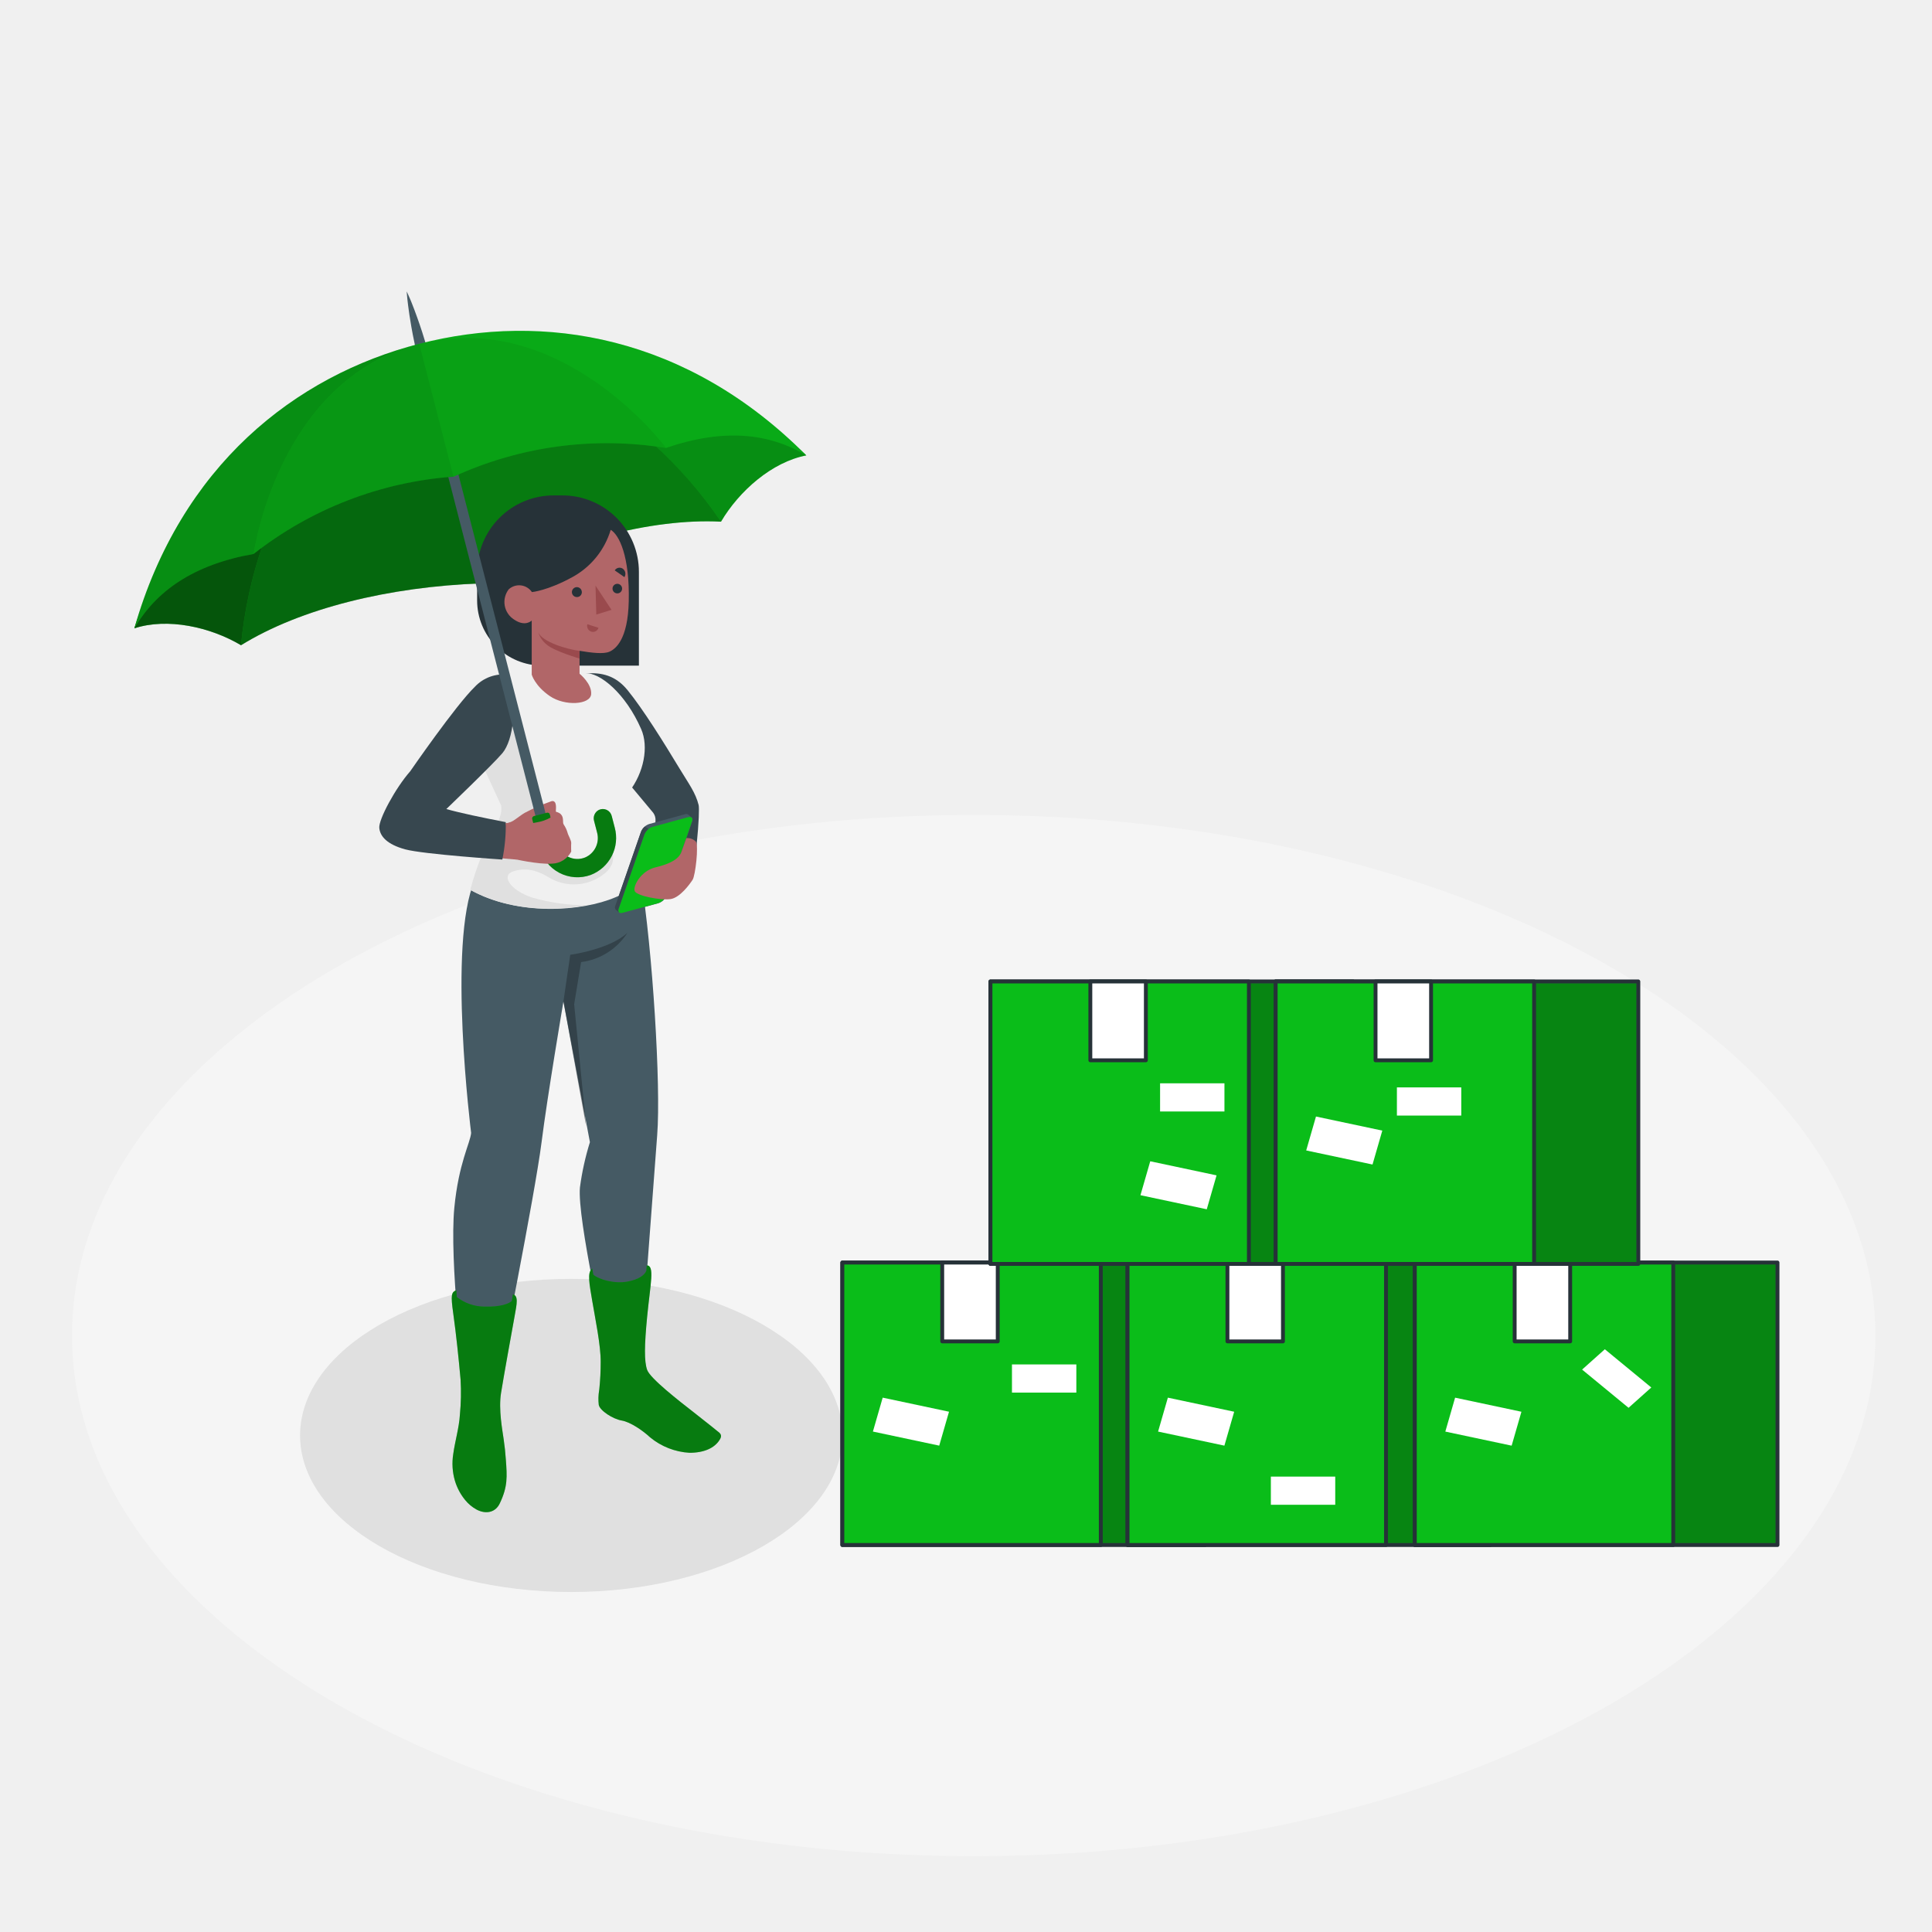
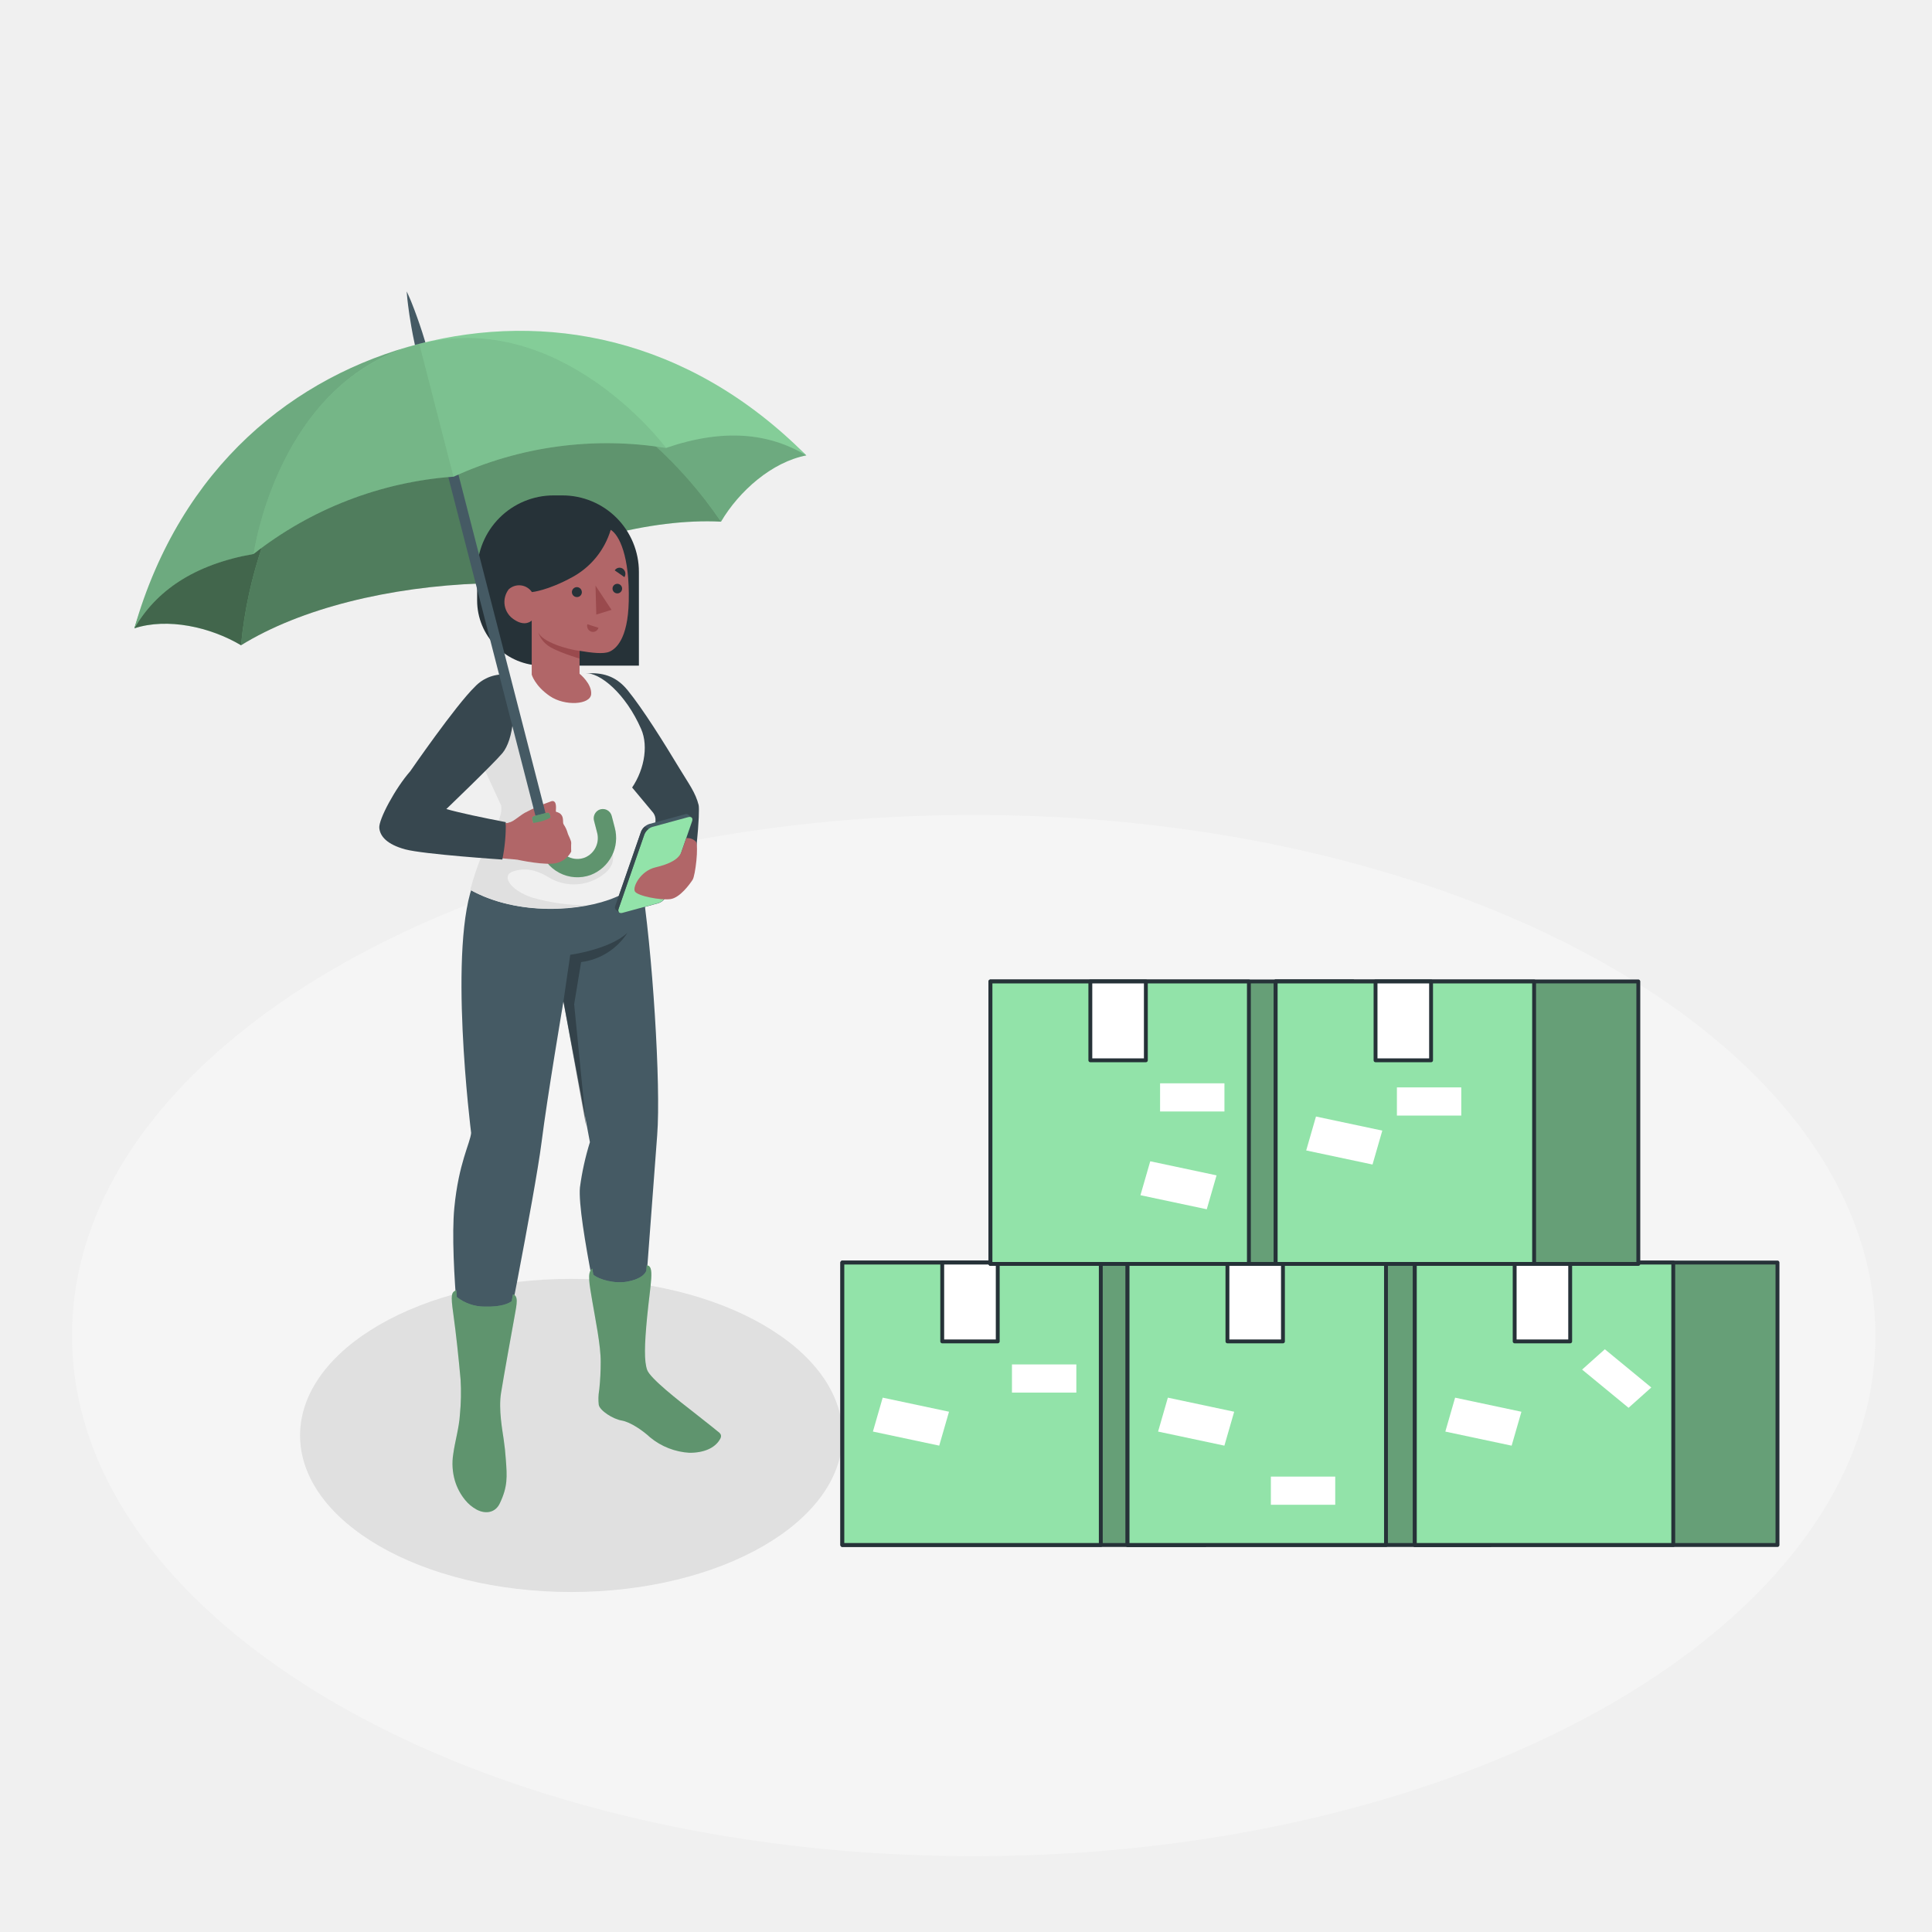
<svg xmlns="http://www.w3.org/2000/svg" width="500" height="500" viewBox="0 0 500 500" fill="none">
  <path d="M252 480.37C380.881 480.37 485.36 420.049 485.36 345.64C485.36 271.231 380.881 210.91 252 210.91C123.118 210.91 18.64 271.231 18.64 345.64C18.64 420.049 123.118 480.37 252 480.37Z" fill="#F5F5F5" />
  <path d="M147.85 412.01C186.615 412.01 218.04 393.869 218.04 371.49C218.04 349.112 186.615 330.97 147.85 330.97C109.085 330.97 77.66 349.112 77.66 371.49C77.66 393.869 109.085 412.01 147.85 412.01Z" fill="#E0E0E0" />
  <path d="M122.88 227.74C115.72 244.04 121.93 293.2 121.93 293.2C121.7 295.82 118.7 300.99 117.58 312.56C116.26 326.22 120.02 356.89 120.02 356.89C120.02 356.89 123.63 359.58 128.87 357.07C128.87 357.07 138.43 309.24 140.15 295.66C141.64 283.8 145.82 259.17 145.82 259.17L152.67 295.59C151.48 299.41 150.617 303.324 150.09 307.29C149.31 315.29 157.09 349.48 157.09 349.48C157.09 349.48 160.74 351.4 165.91 349.3C165.91 349.3 169.36 303.41 170.08 293.78C171.08 280.89 168.85 245.62 165.9 227.54L122.88 227.74Z" fill="#455A64" />
  <path opacity="0.6" d="M145.819 259.17L147.579 247.1C147.579 247.1 157.769 245.74 162.389 241.39C161.068 243.459 159.308 245.212 157.235 246.525C155.161 247.838 152.824 248.68 150.389 248.99L148.589 259.9L151.709 291.54L145.819 259.17Z" fill="#263238" />
-   <path d="M185.699 370.41C185.699 370.41 183.449 368.55 179.589 365.55C175.729 362.55 168.289 356.76 167.489 354.55C166.689 352.34 166.759 348.19 167.489 340.68C168.319 332.2 169.489 327.46 167.369 327.49L167.269 328.89C166.769 330.07 165.269 331.13 162.409 331.67C159.139 332.28 155.149 331.22 153.549 329.89L153.279 328.32C151.879 329.21 152.569 332.46 153.279 336.72C153.989 340.98 155.519 348.29 155.459 352.57C155.461 354.864 155.344 357.157 155.109 359.44L155.049 359.88C154.849 361.1 154.818 362.342 154.959 363.57C155.229 365.05 158.589 367.24 160.889 367.63C163.189 368.02 166.429 370.28 168.239 371.98C171.13 374.365 174.707 375.766 178.449 375.98C182.289 375.98 184.959 374.7 186.229 372.64C186.899 371.63 186.639 371.06 185.699 370.41Z" fill="#0ABD19" />
+   <path d="M185.699 370.41C185.699 370.41 183.449 368.55 179.589 365.55C175.729 362.55 168.289 356.76 167.489 354.55C166.689 352.34 166.759 348.19 167.489 340.68C168.319 332.2 169.489 327.46 167.369 327.49L167.269 328.89C166.769 330.07 165.269 331.13 162.409 331.67C159.139 332.28 155.149 331.22 153.549 329.89L153.279 328.32C151.879 329.21 152.569 332.46 153.279 336.72C153.989 340.98 155.519 348.29 155.459 352.57C155.461 354.864 155.344 357.157 155.109 359.44L155.049 359.88C154.849 361.1 154.818 362.342 154.959 363.57C155.229 365.05 158.589 367.24 160.889 367.63C163.189 368.02 166.429 370.28 168.239 371.98C171.13 374.365 174.707 375.766 178.449 375.98C182.289 375.98 184.959 374.7 186.229 372.64C186.899 371.63 186.639 371.06 185.699 370.41Z" fill="#92E3A9" />
  <path opacity="0.35" d="M185.699 370.41C185.699 370.41 183.449 368.55 179.589 365.55C175.729 362.55 168.289 356.76 167.489 354.55C166.689 352.34 166.759 348.19 167.489 340.68C168.319 332.2 169.489 327.46 167.369 327.49L167.269 328.89C166.769 330.07 165.269 331.13 162.409 331.67C159.139 332.28 155.149 331.22 153.549 329.89L153.279 328.32C151.879 329.21 152.569 332.46 153.279 336.72C153.989 340.98 155.519 348.29 155.459 352.57C155.461 354.864 155.344 357.157 155.109 359.44L155.049 359.88C154.849 361.1 154.818 362.342 154.959 363.57C155.229 365.05 158.589 367.24 160.889 367.63C163.189 368.02 166.429 370.28 168.239 371.98C171.13 374.365 174.707 375.766 178.449 375.98C182.289 375.98 184.959 374.7 186.229 372.64C186.899 371.63 186.639 371.06 185.699 370.41Z" fill="black" />
-   <path d="M133.169 340.69C133.809 337.25 134.169 335.31 132.739 335L132.439 336.73C131.719 337.32 129.739 338.28 125.339 338.15C122.757 338.132 120.254 337.26 118.219 335.67L118.099 333.91C116.829 334.41 116.609 335.02 117.299 339.91C118.089 345.59 118.679 351.33 119.199 357.05C119.374 360.084 119.314 363.126 119.019 366.15C118.819 369.49 117.749 373 117.299 376.31C116.928 378.624 117.079 380.992 117.739 383.24C118.282 385.047 119.176 386.729 120.369 388.19C121.194 389.214 122.213 390.064 123.369 390.69C125.669 391.9 128.229 391.52 129.369 389.02C131.419 384.7 131.239 382.16 130.909 377.71C130.739 375.35 130.659 374.82 130.349 372.5C130.039 370.18 128.979 364.82 129.669 360.5C130.359 356.18 132.539 344.15 133.169 340.69Z" fill="#0ABD19" />
+   <path d="M133.169 340.69C133.809 337.25 134.169 335.31 132.739 335L132.439 336.73C131.719 337.32 129.739 338.28 125.339 338.15C122.757 338.132 120.254 337.26 118.219 335.67L118.099 333.91C116.829 334.41 116.609 335.02 117.299 339.91C118.089 345.59 118.679 351.33 119.199 357.05C119.374 360.084 119.314 363.126 119.019 366.15C118.819 369.49 117.749 373 117.299 376.31C116.928 378.624 117.079 380.992 117.739 383.24C118.282 385.047 119.176 386.729 120.369 388.19C121.194 389.214 122.213 390.064 123.369 390.69C125.669 391.9 128.229 391.52 129.369 389.02C131.419 384.7 131.239 382.16 130.909 377.71C130.739 375.35 130.659 374.82 130.349 372.5C130.039 370.18 128.979 364.82 129.669 360.5C130.359 356.18 132.539 344.15 133.169 340.69Z" fill="#92E3A9" />
  <path opacity="0.35" d="M133.169 340.69C133.809 337.25 134.169 335.31 132.739 335L132.439 336.73C131.719 337.32 129.739 338.28 125.339 338.15C122.757 338.132 120.254 337.26 118.219 335.67L118.099 333.91C116.829 334.41 116.609 335.02 117.299 339.91C118.089 345.59 118.679 351.33 119.199 357.05C119.374 360.084 119.314 363.126 119.019 366.15C118.819 369.49 117.749 373 117.299 376.31C116.928 378.624 117.079 380.992 117.739 383.24C118.282 385.047 119.176 386.729 120.369 388.19C121.194 389.214 122.213 390.064 123.369 390.69C125.669 391.9 128.229 391.52 129.369 389.02C131.419 384.7 131.239 382.16 130.909 377.71C130.739 375.35 130.659 374.82 130.349 372.5C130.039 370.18 128.979 364.82 129.669 360.5C130.359 356.18 132.539 344.15 133.169 340.69Z" fill="black" />
  <path d="M180.3 218.52C180.88 212.86 180.98 209.07 180.81 208.36C180.02 205.15 178.22 202.79 175.86 198.89C171.81 192.18 166.4 183.5 162.42 178.62C159.25 174.72 155.62 174.06 151.95 174.26C149.4 174.4 152.18 185.86 154.69 193.13L169.07 210.37C169.509 210.981 169.711 211.731 169.64 212.48L168.76 225.62L173.06 231.37C173.06 231.37 179.56 225.76 180.3 218.52Z" fill="#37474F" />
-   <path d="M208.669 117.86C199.789 119.56 191.279 127.06 186.599 135.01C168.459 134.09 145.709 140.26 124.489 151.01L108.489 89.01C143.199 82.45 176.879 88.18 208.669 117.86Z" fill="#0ABD19" />
+   <path d="M208.669 117.86C199.789 119.56 191.279 127.06 186.599 135.01C168.459 134.09 145.709 140.26 124.489 151.01L108.489 89.01C143.199 82.45 176.879 88.18 208.669 117.86Z" fill="#92E3A9" />
  <path opacity="0.35" d="M186.589 135C168.459 134.08 145.709 140.25 124.489 151L108.489 89C132.459 87.78 166.309 105.08 186.589 135Z" fill="black" />
  <path opacity="0.25" d="M208.669 117.86C176.879 88.18 143.199 82.45 108.529 89C132.469 87.8 166.309 105.11 186.599 135C191.279 127.06 199.789 119.56 208.669 117.86Z" fill="black" />
-   <path d="M34.77 162.61C43.37 159.8 54.44 162.27 62.38 166.97C77.829 157.41 100.72 151.83 124.49 150.97L108.49 88.97C74.999 100 48.289 121.27 34.77 162.61Z" fill="#0ABD19" />
+   <path d="M34.77 162.61C43.37 159.8 54.44 162.27 62.38 166.97C77.829 157.41 100.72 151.83 124.49 150.97L108.49 88.97C74.999 100 48.289 121.27 34.77 162.61Z" fill="#92E3A9" />
  <path opacity="0.45" d="M62.38 167C77.82 157.45 100.73 151.86 124.49 151L108.49 89C87 99.48 65.7 131 62.38 167Z" fill="black" />
  <path opacity="0.55" d="M34.77 162.61C48.289 121.27 74.999 100 108.53 89C86.999 99.47 65.7 131 62.38 167C54.44 162.27 43.37 159.8 34.77 162.61Z" fill="black" />
  <path d="M137.539 174.62H131.479C131.479 174.62 131.349 175.33 129.799 176.19C126.599 177.97 122.919 182.33 122.879 186.13C122.879 190.29 123.489 194.02 125.599 199.51L129.739 208.51C130.389 212.92 125.659 215.82 121.739 230.31C133.949 237.13 150.629 235.92 159.239 232.23C161.82 231.229 164.114 229.608 165.919 227.51C164.499 220.03 163.919 220.13 163.219 213.29C162.829 210.535 162.675 207.751 162.759 204.97C166.669 199.97 167.919 193.22 165.939 188.7C161.939 179.52 155.239 173.92 151.359 174.23L137.539 174.62Z" fill="#F0F0F0" />
  <path d="M146.599 223.86C143.458 222.219 140.086 221.062 136.599 220.43C135.889 220.5 137.539 215.49 139.209 210.69C139.209 210.69 134.129 186.96 132.839 183.53L122.839 186.48C122.882 190.95 123.807 195.367 125.559 199.48L129.699 208.48C130.349 212.89 125.619 215.79 121.699 230.28C131.009 235.48 142.919 236 151.869 234.28C147.075 234.282 142.305 233.609 137.699 232.28C131.969 230.38 129.609 226.53 132.829 225.51C134.583 224.913 136.477 224.864 138.259 225.37C139.619 225.767 140.916 226.356 142.109 227.12C144.267 228.404 146.76 229.011 149.267 228.863C151.773 228.715 154.178 227.819 156.169 226.29C161.169 222.65 157.169 217.77 157.169 217.77C157.169 217.77 149.189 225.53 146.599 223.86Z" fill="#E0E0E0" />
  <path d="M165.349 172.26H140.349C135.875 172.26 131.584 170.483 128.421 167.319C125.257 164.155 123.479 159.864 123.479 155.39V148C123.479 142.751 125.564 137.718 129.276 134.006C132.987 130.295 138.021 128.21 143.269 128.21H145.569C150.816 128.213 155.847 130.299 159.557 134.01C163.266 137.721 165.349 142.753 165.349 148V172.26Z" fill="#263238" />
  <path d="M158.049 137.12C160.259 138.43 162.989 143.99 162.719 155.66C162.499 165.54 159.289 167.98 157.719 168.66C156.149 169.34 153.009 168.93 149.989 168.43V174.36C149.989 174.36 153.229 176.95 152.989 179.67C152.749 182.39 146.219 182.81 142.319 180.16C138.419 177.51 137.609 174.59 137.609 174.59V160.59C137.609 160.59 135.959 162.34 133.029 160.33C132.399 159.929 131.86 159.401 131.446 158.779C131.031 158.158 130.751 157.457 130.622 156.722C130.493 155.986 130.519 155.232 130.697 154.507C130.876 153.782 131.203 153.102 131.659 152.51C132.083 152.125 132.586 151.836 133.132 151.662C133.677 151.488 134.254 151.433 134.823 151.501C135.392 151.569 135.94 151.759 136.429 152.057C136.918 152.356 137.338 152.756 137.659 153.23C137.659 153.23 141.709 152.88 148.119 149.36C152.915 146.751 156.485 142.351 158.049 137.12Z" fill="#B16668" />
  <path d="M150.579 153.17C150.592 153.336 150.571 153.503 150.518 153.661C150.465 153.82 150.381 153.966 150.271 154.091C150.162 154.217 150.028 154.319 149.878 154.393C149.729 154.467 149.566 154.51 149.399 154.52C149.143 154.541 148.887 154.486 148.662 154.361C148.438 154.235 148.256 154.046 148.14 153.817C148.024 153.587 147.979 153.329 148.011 153.074C148.043 152.818 148.151 152.579 148.32 152.385C148.489 152.192 148.712 152.053 148.96 151.987C149.209 151.922 149.471 151.931 149.714 152.016C149.957 152.1 150.169 152.255 150.323 152.46C150.477 152.666 150.566 152.913 150.579 153.17Z" fill="#263238" />
  <path d="M152 161.55L154.89 162.47C154.834 162.66 154.74 162.837 154.615 162.991C154.49 163.145 154.335 163.272 154.16 163.365C153.985 163.458 153.793 163.515 153.595 163.533C153.398 163.551 153.199 163.53 153.01 163.47C152.628 163.339 152.311 163.068 152.123 162.711C151.935 162.354 151.891 161.938 152 161.55Z" fill="#9A4A4D" />
  <path d="M161.6 149.36L159.09 147.61C159.196 147.441 159.335 147.296 159.499 147.183C159.663 147.069 159.848 146.99 160.043 146.95C160.238 146.91 160.44 146.909 160.635 146.949C160.83 146.988 161.016 147.067 161.18 147.18C161.514 147.421 161.744 147.781 161.822 148.186C161.9 148.592 161.821 149.011 161.6 149.36Z" fill="#263238" />
  <path d="M161 152.27C161.008 152.433 160.984 152.595 160.929 152.749C160.874 152.902 160.789 153.044 160.679 153.164C160.57 153.285 160.437 153.383 160.29 153.452C160.143 153.522 159.983 153.562 159.82 153.57C159.657 153.578 159.494 153.553 159.341 153.498C159.187 153.443 159.046 153.359 158.926 153.249C158.805 153.139 158.707 153.007 158.637 152.86C158.568 152.712 158.528 152.553 158.52 152.39C158.512 152.227 158.536 152.064 158.591 151.911C158.646 151.757 158.731 151.616 158.841 151.495C158.95 151.375 159.083 151.277 159.23 151.207C159.377 151.138 159.537 151.098 159.7 151.09C159.863 151.082 160.026 151.106 160.179 151.161C160.333 151.216 160.474 151.301 160.594 151.411C160.715 151.52 160.813 151.652 160.883 151.8C160.952 151.947 160.992 152.107 161 152.27Z" fill="#263238" />
  <path d="M154.119 151.56L154.319 159.05L158.259 157.83L154.119 151.56Z" fill="#9A4A4D" />
  <path d="M150 168.46C146.82 168.04 140.28 166.17 139.27 163.58C139.679 164.888 140.478 166.039 141.56 166.88C143.56 168.55 150 170.44 150 170.44V168.46Z" fill="#9A4A4D" />
  <path d="M110.86 97.31H110.48H110.03H109.64C109.06 97.31 109.22 97 109.1 96.71L108.48 94.23C107.99 92.18 107.37 89.43 106.84 86.66C106.57 85.28 106.33 83.88 106.13 82.57C106.03 81.92 105.91 81.29 105.84 80.68C105.77 80.07 105.68 79.51 105.61 78.98C105.54 78.45 105.49 77.98 105.44 77.54C105.39 77.1 105.35 76.73 105.33 76.42C105.27 75.8 105.25 75.42 105.25 75.42C105.25 75.42 105.41 75.74 105.66 76.31C105.79 76.6 105.93 76.95 106.1 77.31C106.27 77.67 106.46 78.16 106.65 78.65L107.27 80.25C107.5 80.82 107.7 81.43 107.93 82.05C108.38 83.3 108.84 84.63 109.27 85.97C110.14 88.66 110.93 91.36 111.49 93.4C111.76 94.4 111.99 95.27 112.15 95.86C112.15 96.17 112.46 96.35 111.96 96.65C111.851 96.723 111.737 96.79 111.62 96.85L111.21 97.04L110.86 97.31Z" fill="#455A64" />
  <path d="M131.999 212.88C129.439 213.88 119.689 210.75 114.519 209.52L129.749 194.52C133.419 187.21 132.199 177.7 131.369 175.24C126.369 175.31 124.959 176.24 119.459 183.54C115.459 188.78 103.629 202.25 99.709 210.6C98.419 213.34 98.479 215.68 100.779 217.16C106.059 220.56 115.249 220.88 133.719 222.46" fill="#B16668" />
  <path d="M130 194.94C132.9 191.51 134 182.34 131.51 174.62C129.933 174.421 128.332 174.598 126.837 175.137C125.342 175.675 123.996 176.561 122.91 177.72C117.91 182.56 106.16 199.61 106.16 199.61C102.32 203.96 97.95 212.11 98.16 214.28C98.37 216.45 100.16 218.53 104.86 219.81C109.56 221.09 130 222.45 130 222.45C130.654 219.266 130.952 216.02 130.89 212.77C124.73 211.57 119.13 210.41 115.51 209.38C115.5 209.38 127.39 198 130 194.94Z" fill="#37474F" />
  <path d="M130.88 213.07C131.772 212.963 132.618 212.617 133.33 212.07C134.15 211.51 134.92 210.88 135.77 210.38C137.92 209.237 140.153 208.258 142.45 207.45C142.662 207.34 142.901 207.291 143.14 207.31C143.269 207.345 143.389 207.409 143.49 207.497C143.59 207.586 143.669 207.696 143.72 207.82C143.818 208.072 143.872 208.34 143.88 208.61C143.94 209.17 143.8 209.74 143.88 210.3C144.55 216 132.15 215.85 130.88 213.07Z" fill="#B16668" />
  <path d="M140.21 212.08C140.036 212.124 139.854 212.134 139.677 212.108C139.499 212.081 139.328 212.02 139.174 211.927C139.021 211.834 138.887 211.711 138.782 211.565C138.676 211.42 138.601 211.255 138.56 211.08L112.27 108.89C112.226 108.718 112.216 108.539 112.241 108.363C112.266 108.187 112.326 108.018 112.417 107.865C112.507 107.713 112.627 107.579 112.769 107.473C112.911 107.366 113.073 107.289 113.245 107.245C113.417 107.201 113.596 107.191 113.772 107.216C113.947 107.242 114.116 107.301 114.269 107.392C114.422 107.482 114.555 107.602 114.662 107.744C114.768 107.886 114.846 108.048 114.89 108.22L141.18 210.44C141.225 210.611 141.235 210.79 141.211 210.965C141.186 211.141 141.127 211.31 141.037 211.462C140.947 211.615 140.827 211.748 140.685 211.854C140.543 211.96 140.382 212.037 140.21 212.08Z" fill="#455A64" />
-   <path d="M152.86 226.44C151.541 226.916 150.137 227.112 148.738 227.015C147.339 226.917 145.975 226.529 144.735 225.875C143.495 225.221 142.404 224.315 141.534 223.216C140.663 222.116 140.032 220.847 139.68 219.49L137.74 211.99C137.717 211.908 137.711 211.822 137.722 211.738C137.733 211.653 137.761 211.572 137.804 211.498C137.847 211.425 137.904 211.36 137.972 211.309C138.04 211.258 138.117 211.221 138.2 211.2L141.54 210.34C141.707 210.298 141.884 210.323 142.032 210.411C142.18 210.499 142.287 210.643 142.33 210.81L144.27 218.31C144.46 219.043 144.804 219.726 145.279 220.316C145.753 220.905 146.348 221.387 147.024 221.728C147.699 222.07 148.44 222.264 149.196 222.297C149.952 222.33 150.707 222.201 151.41 221.92C152.62 221.402 153.602 220.464 154.176 219.278C154.749 218.093 154.875 216.741 154.53 215.47L153.74 212.42C153.593 211.88 153.636 211.307 153.862 210.795C154.088 210.284 154.482 209.865 154.98 209.61C155.296 209.457 155.643 209.376 155.994 209.373C156.346 209.37 156.694 209.446 157.013 209.594C157.331 209.743 157.613 209.96 157.838 210.231C158.062 210.502 158.223 210.819 158.31 211.16L159.09 214.16C159.759 216.615 159.492 219.231 158.341 221.5C157.189 223.77 155.236 225.53 152.86 226.44Z" fill="#0ABD19" />
+   <path d="M152.86 226.44C151.541 226.916 150.137 227.112 148.738 227.015C147.339 226.917 145.975 226.529 144.735 225.875C143.495 225.221 142.404 224.315 141.534 223.216C140.663 222.116 140.032 220.847 139.68 219.49L137.74 211.99C137.717 211.908 137.711 211.822 137.722 211.738C137.733 211.653 137.761 211.572 137.804 211.498C137.847 211.425 137.904 211.36 137.972 211.309C138.04 211.258 138.117 211.221 138.2 211.2L141.54 210.34C141.707 210.298 141.884 210.323 142.032 210.411C142.18 210.499 142.287 210.643 142.33 210.81L144.27 218.31C144.46 219.043 144.804 219.726 145.279 220.316C145.753 220.905 146.348 221.387 147.024 221.728C147.699 222.07 148.44 222.264 149.196 222.297C149.952 222.33 150.707 222.201 151.41 221.92C152.62 221.402 153.602 220.464 154.176 219.278C154.749 218.093 154.875 216.741 154.53 215.47L153.74 212.42C153.593 211.88 153.636 211.307 153.862 210.795C154.088 210.284 154.482 209.865 154.98 209.61C155.296 209.457 155.643 209.376 155.994 209.373C156.346 209.37 156.694 209.446 157.013 209.594C157.331 209.743 157.613 209.96 157.838 210.231C158.062 210.502 158.223 210.819 158.31 211.16L159.09 214.16C159.759 216.615 159.492 219.231 158.341 221.5C157.189 223.77 155.236 225.53 152.86 226.44Z" fill="#92E3A9" />
  <g opacity="0.35">
    <path d="M152.86 226.44C151.541 226.916 150.137 227.112 148.738 227.015C147.339 226.917 145.975 226.529 144.735 225.875C143.495 225.221 142.404 224.315 141.534 223.216C140.663 222.116 140.032 220.847 139.68 219.49L137.74 211.99C137.717 211.908 137.711 211.822 137.722 211.738C137.733 211.653 137.761 211.572 137.804 211.498C137.847 211.425 137.904 211.36 137.972 211.309C138.04 211.258 138.117 211.221 138.2 211.2L141.54 210.34C141.707 210.298 141.884 210.323 142.032 210.411C142.18 210.499 142.287 210.643 142.33 210.81L144.27 218.31C144.46 219.043 144.804 219.726 145.279 220.316C145.753 220.905 146.348 221.387 147.024 221.728C147.699 222.07 148.44 222.264 149.196 222.297C149.952 222.33 150.707 222.201 151.41 221.92C152.62 221.402 153.602 220.464 154.176 219.278C154.749 218.093 154.875 216.741 154.53 215.47L153.74 212.42C153.593 211.88 153.636 211.307 153.862 210.795C154.088 210.284 154.482 209.865 154.98 209.61C155.296 209.457 155.643 209.376 155.994 209.373C156.346 209.37 156.694 209.446 157.013 209.594C157.331 209.743 157.613 209.96 157.838 210.231C158.062 210.502 158.223 210.819 158.31 211.16L159.09 214.16C159.759 216.615 159.492 219.231 158.341 221.5C157.189 223.77 155.236 225.53 152.86 226.44Z" fill="black" />
  </g>
  <path d="M130.88 213.12C132.13 213.63 136.44 213.36 139 212.81C140.242 212.607 141.437 212.184 142.53 211.56L142.11 209.91C142.11 209.91 144.18 209.8 145.11 210.69C146.04 211.58 145.5 212.87 145.89 213.39C146.336 214.045 146.674 214.768 146.89 215.53C147.05 216.2 147.89 217.53 147.83 218.21C147.77 218.89 147.83 220.39 147.83 220.39C147.362 221.301 146.659 222.071 145.794 222.619C144.929 223.168 143.934 223.475 142.91 223.51C139.2 223.77 132.69 222.23 132.69 222.23L130.88 213.12Z" fill="#B16668" />
  <path d="M179 211.57L178.14 210.83C178.013 210.742 177.866 210.687 177.712 210.67C177.559 210.652 177.403 210.673 177.26 210.73L168 213.26C167.535 213.416 167.109 213.67 166.75 214.005C166.391 214.339 166.108 214.747 165.92 215.2L159.26 234.4C159.178 234.56 159.146 234.741 159.17 234.92C159.193 235.098 159.27 235.266 159.39 235.4L160.27 236.16C160.396 236.252 160.545 236.311 160.701 236.331C160.856 236.35 161.014 236.329 161.16 236.27L170.4 233.75C170.866 233.596 171.294 233.343 171.653 233.008C172.012 232.673 172.294 232.264 172.48 231.81L179.14 212.61C179.28 212.11 179.2 211.75 179 211.57Z" fill="#455A64" />
-   <path d="M160.11 235.14L166.77 215.94C166.955 215.487 167.235 215.079 167.593 214.744C167.95 214.409 168.375 214.155 168.84 214L178.09 211.48C178.95 211.25 179.41 211.74 179.09 212.58L172.43 231.78C172.244 232.235 171.962 232.644 171.603 232.979C171.244 233.314 170.816 233.567 170.35 233.72L161.11 236.24C160.28 236.47 159.82 236 160.11 235.14Z" fill="#0ABD19" />
+   <path d="M160.11 235.14L166.77 215.94C166.955 215.487 167.235 215.079 167.593 214.744C167.95 214.409 168.375 214.155 168.84 214L178.09 211.48C178.95 211.25 179.41 211.74 179.09 212.58L172.43 231.78C172.244 232.235 171.962 232.644 171.603 232.979C171.244 233.314 170.816 233.567 170.35 233.72L161.11 236.24C160.28 236.47 159.82 236 160.11 235.14Z" fill="#92E3A9" />
  <path d="M167.84 214.53C167.362 214.897 166.99 215.383 166.76 215.94L160.11 235.14C160.025 235.297 159.988 235.476 160.004 235.653C160.02 235.831 160.088 236 160.2 236.14L159.37 235.43C159.247 235.297 159.168 235.13 159.145 234.951C159.122 234.771 159.155 234.589 159.24 234.43L165.9 215.23C166.112 214.707 166.457 214.249 166.9 213.9L167.84 214.53Z" fill="#37474F" />
  <path d="M176.41 220.32C175.76 222.32 173.41 223.58 169.61 224.48C165.81 225.38 163.68 229.48 164.3 230.68C164.92 231.88 171.08 233.06 173.55 232.68C176.02 232.3 178.55 228.76 179.25 227.68C179.95 226.6 180.87 218.86 180.08 217.81C179.765 217.484 179.379 217.233 178.953 217.077C178.527 216.921 178.071 216.864 177.62 216.91L176.41 220.32Z" fill="#B16668" />
-   <path d="M117.38 123.37C98.526 124.737 80.511 131.701 65.639 143.37C49.999 146.12 40.349 153 34.77 162.61C46.77 120.56 76.35 97.26 108.53 88.97C140.71 80.68 177.82 86.85 208.67 117.86C199.13 112.11 187.38 110.77 172.37 115.94C153.709 112.889 134.562 115.476 117.38 123.37Z" fill="#0ABD19" />
+   <path d="M117.38 123.37C98.526 124.737 80.511 131.701 65.639 143.37C49.999 146.12 40.349 153 34.77 162.61C46.77 120.56 76.35 97.26 108.53 88.97C140.71 80.68 177.82 86.85 208.67 117.86C199.13 112.11 187.38 110.77 172.37 115.94C153.709 112.889 134.562 115.476 117.38 123.37Z" fill="#92E3A9" />
  <path opacity="0.15" d="M172.369 115.94C153.705 112.887 134.554 115.474 117.369 123.37L108.529 89C145.299 79.52 172.369 115.94 172.369 115.94Z" fill="black" />
  <path opacity="0.1" d="M208.669 117.86C177.819 86.86 140.719 80.69 108.529 88.97C145.299 79.51 172.369 115.97 172.369 115.97C187.379 110.77 199.129 112.11 208.669 117.86Z" fill="black" />
  <path opacity="0.2" d="M65.64 143.4C80.513 131.734 98.527 124.771 117.38 123.4L108.53 89C71.76 98.44 65.64 143.4 65.64 143.4Z" fill="black" />
  <path opacity="0.25" d="M34.77 162.61C46.77 120.56 76.35 97.26 108.53 88.97C71.76 98.44 65.639 143.4 65.639 143.4C49.999 146.12 40.349 153 34.77 162.61Z" fill="black" />
-   <path d="M311.845 326.747H218V399.84H311.845V326.747Z" fill="#0ABD19" />
+   <path d="M311.845 326.747H218V399.84H311.845V326.747Z" fill="#92E3A9" />
  <path opacity="0.3" d="M311.845 326.747H218V399.84H311.845V326.747Z" fill="black" stroke="#263238" stroke-linecap="round" stroke-linejoin="round" />
  <path d="M311.845 326.747H218V399.84H311.845V326.747Z" stroke="#263238" stroke-linecap="round" stroke-linejoin="round" />
-   <path d="M284.884 326.747H218V399.84H284.884V326.747Z" fill="#0ABD19" stroke="#263238" stroke-linecap="round" stroke-linejoin="round" />
+   <path d="M284.884 326.747H218V399.84H284.884V326.747Z" fill="#92E3A9" stroke="#263238" stroke-linecap="round" stroke-linejoin="round" />
  <path d="M258.216 326.747H243.848V347.15H258.216V326.747Z" fill="white" stroke="#263238" stroke-linecap="round" stroke-linejoin="round" />
  <path d="M278.555 353.115H261.896V360.406H278.555V353.115Z" fill="white" />
  <path d="M245.604 365.352L228.441 361.709L225.909 370.486L243.071 374.129L245.604 365.352Z" fill="white" />
-   <path d="M385.656 326.747H291.811V399.84H385.656V326.747Z" fill="#0ABD19" />
+   <path d="M385.656 326.747H291.811V399.84H385.656V326.747Z" fill="#92E3A9" />
  <path opacity="0.3" d="M385.656 326.747H291.811V399.84H385.656V326.747Z" fill="black" stroke="#263238" stroke-linecap="round" stroke-linejoin="round" />
  <path d="M385.656 326.747H291.811V399.84H385.656V326.747Z" stroke="#263238" stroke-linecap="round" stroke-linejoin="round" />
-   <path d="M358.694 326.747H291.811V399.84H358.694V326.747Z" fill="#0ABD19" stroke="#263238" stroke-linecap="round" stroke-linejoin="round" />
+   <path d="M358.694 326.747H291.811V399.84H358.694V326.747Z" fill="#92E3A9" stroke="#263238" stroke-linecap="round" stroke-linejoin="round" />
  <path d="M332.028 326.747H317.659V347.15H332.028V326.747Z" fill="white" stroke="#263238" stroke-linecap="round" stroke-linejoin="round" />
  <path d="M345.558 382.143H328.899V389.433H345.558V382.143Z" fill="white" />
  <path d="M319.405 365.355L302.243 361.712L299.711 370.489L316.873 374.132L319.405 365.355Z" fill="white" />
-   <path d="M460 326.747H366.154V399.84H460V326.747Z" fill="#0ABD19" />
+   <path d="M460 326.747H366.154V399.84H460V326.747Z" fill="#92E3A9" />
  <path opacity="0.3" d="M460 326.747H366.154V399.84H460V326.747Z" fill="black" stroke="#263238" stroke-linecap="round" stroke-linejoin="round" />
  <path d="M460 326.747H366.154V399.84H460V326.747Z" stroke="#263238" stroke-linecap="round" stroke-linejoin="round" />
-   <path d="M433.038 326.747H366.154V399.84H433.038V326.747Z" fill="#0ABD19" stroke="#263238" stroke-linecap="round" stroke-linejoin="round" />
+   <path d="M433.038 326.747H366.154V399.84H433.038V326.747Z" fill="#92E3A9" stroke="#263238" stroke-linecap="round" stroke-linejoin="round" />
  <path d="M406.363 326.747H391.994V347.15H406.363V326.747Z" fill="white" stroke="#263238" stroke-linecap="round" stroke-linejoin="round" />
  <path d="M427.353 359.078L415.331 349.187L409.447 354.448L421.469 364.339L427.353 359.078Z" fill="white" />
  <path d="M393.743 365.359L376.581 361.716L374.049 370.493L391.211 374.136L393.743 365.359Z" fill="white" />
-   <path d="M350.176 254H256.331V327.094H350.176V254Z" fill="#0ABD19" />
+   <path d="M350.176 254H256.331V327.094H350.176V254Z" fill="#92E3A9" />
  <path opacity="0.3" d="M350.176 254H256.331V327.094H350.176V254Z" fill="black" stroke="#263238" stroke-linecap="round" stroke-linejoin="round" />
  <path d="M350.176 254H256.331V327.094H350.176V254Z" stroke="#263238" stroke-linecap="round" stroke-linejoin="round" />
-   <path d="M323.215 254H256.331V327.094H323.215V254Z" fill="#0ABD19" stroke="#263238" stroke-linecap="round" stroke-linejoin="round" />
+   <path d="M323.215 254H256.331V327.094H323.215V254Z" fill="#92E3A9" stroke="#263238" stroke-linecap="round" stroke-linejoin="round" />
  <path d="M296.547 254H282.179V274.404H296.547V254Z" fill="white" stroke="#263238" stroke-linecap="round" stroke-linejoin="round" />
  <path d="M316.886 280.361H300.228V287.651H316.886V280.361Z" fill="white" />
  <path d="M314.843 304.182L297.681 300.539L295.148 309.316L312.31 312.959L314.843 304.182Z" fill="white" />
-   <path d="M423.987 254H330.142V327.094H423.987V254Z" fill="#0ABD19" />
+   <path d="M423.987 254H330.142V327.094H423.987V254Z" fill="#92E3A9" />
  <path opacity="0.3" d="M423.987 254H330.142V327.094H423.987V254Z" fill="black" stroke="#263238" stroke-linecap="round" stroke-linejoin="round" />
  <path d="M423.987 254H330.142V327.094H423.987V254Z" stroke="#263238" stroke-linecap="round" stroke-linejoin="round" />
-   <path d="M397.026 254H330.142V327.094H397.026V254Z" fill="#0ABD19" stroke="#263238" stroke-linecap="round" stroke-linejoin="round" />
+   <path d="M397.026 254H330.142V327.094H397.026V254Z" fill="#92E3A9" stroke="#263238" stroke-linecap="round" stroke-linejoin="round" />
  <path d="M370.359 254H355.99V274.404H370.359V254Z" fill="white" stroke="#263238" stroke-linecap="round" stroke-linejoin="round" />
  <path d="M378.176 281.418H361.518V288.708H378.176V281.418Z" fill="white" />
  <path d="M357.738 292.601L340.576 288.958L338.044 297.735L355.206 301.378L357.738 292.601Z" fill="white" />
</svg>
